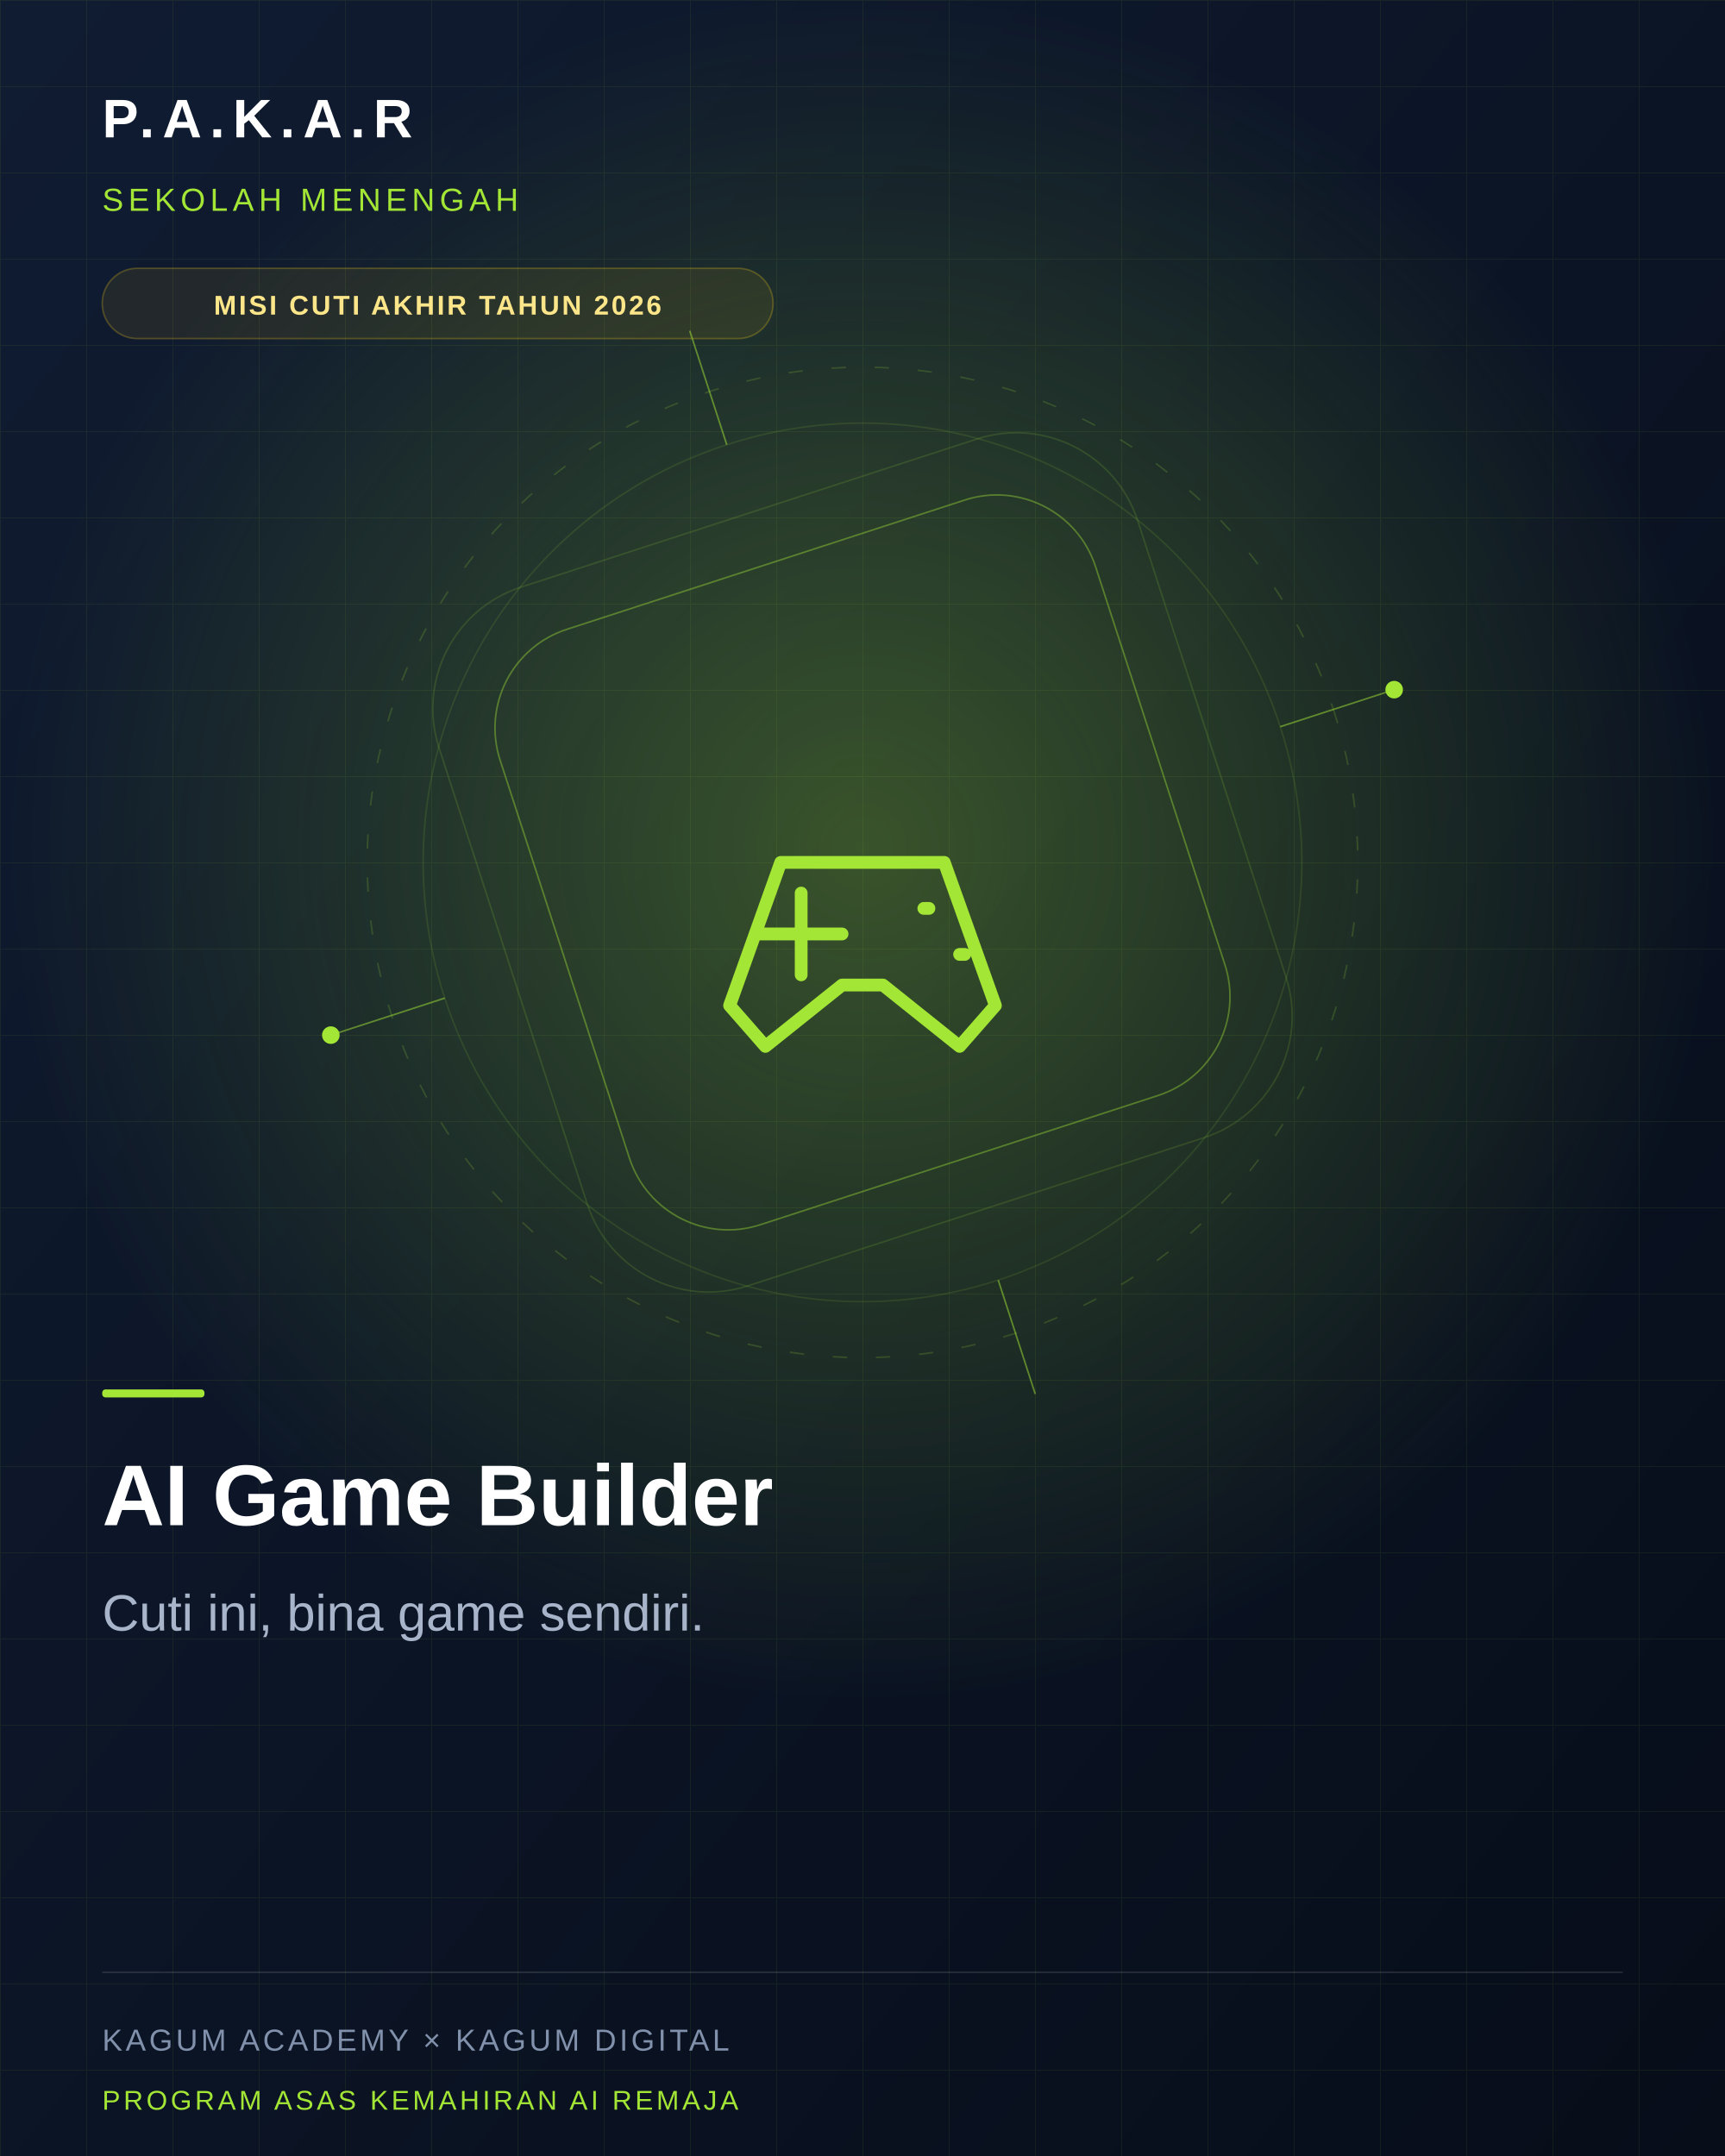
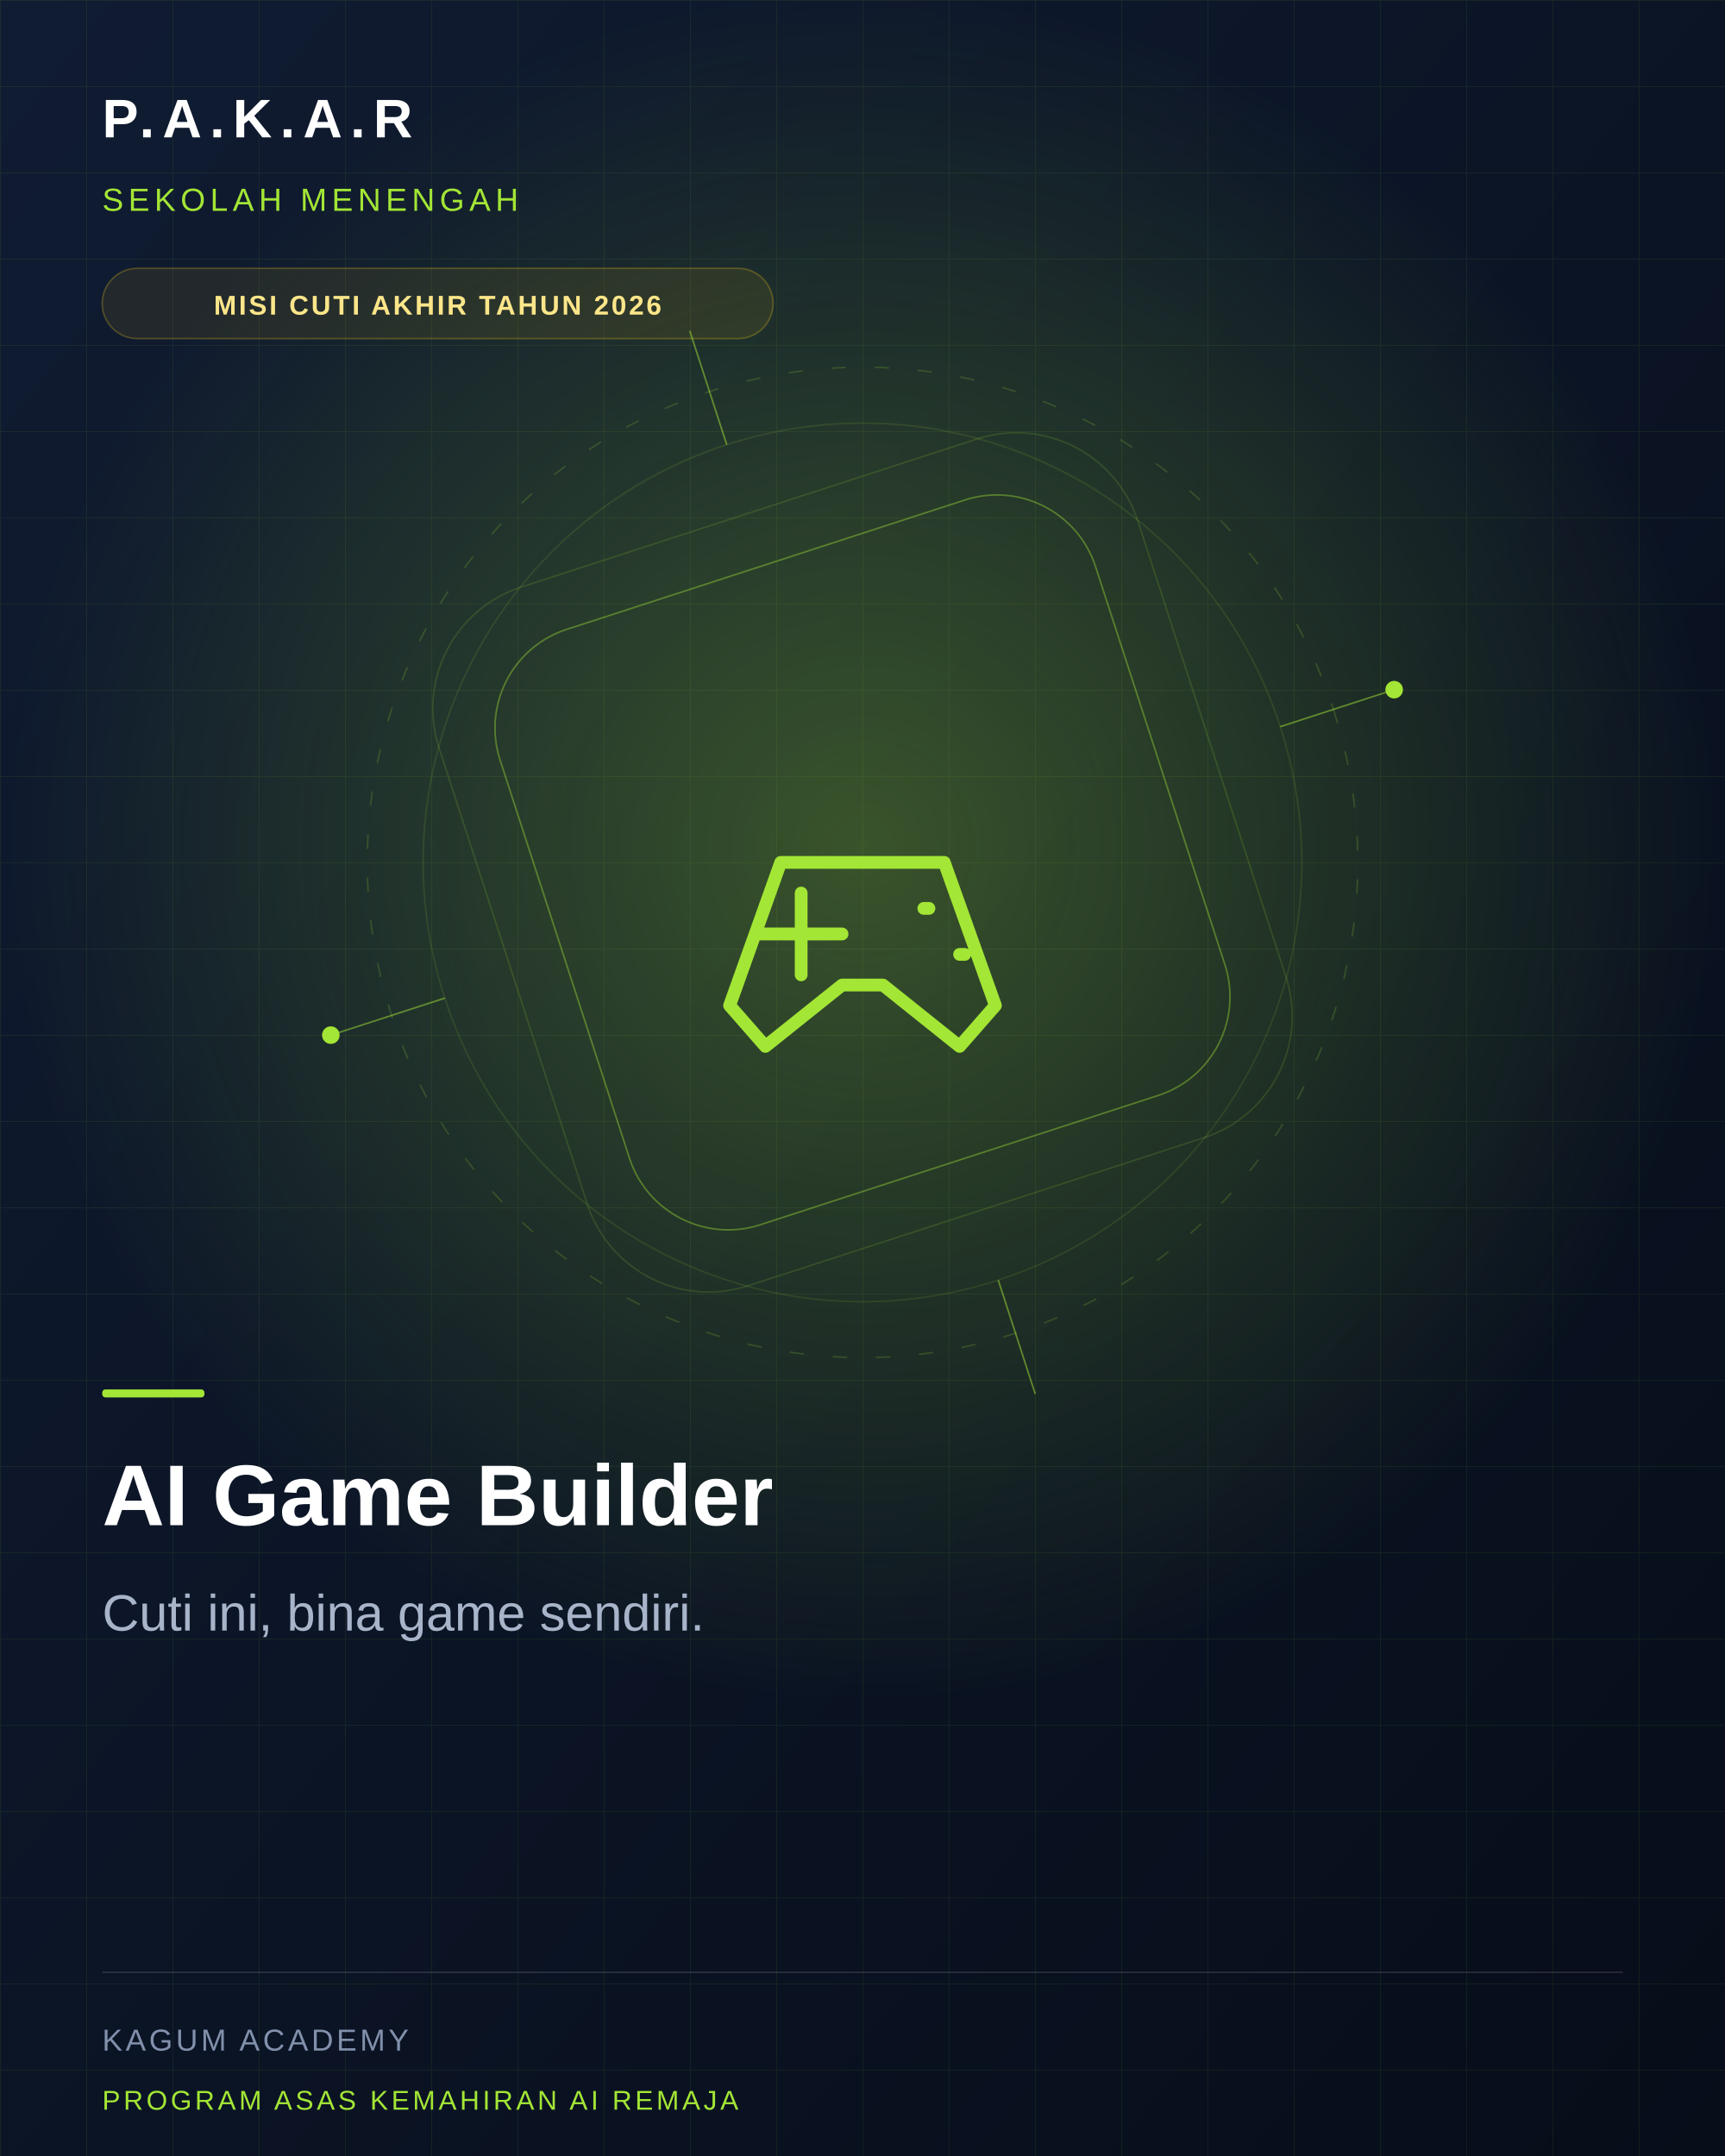
<svg xmlns="http://www.w3.org/2000/svg" width="1080" height="1350" viewBox="0 0 1080 1350">
  <defs>
    <radialGradient id="glow">
      <stop stop-color="#a3e635" stop-opacity=".3" />
      <stop offset="1" stop-color="#a3e635" stop-opacity="0" />
    </radialGradient>
    <pattern id="grid" width="54" height="54" patternUnits="userSpaceOnUse">
      <path d="M54 0H0v54" fill="none" stroke="#a3e635" stroke-opacity=".08" />
    </pattern>
    <linearGradient id="bg" x2="1" y2="1">
      <stop stop-color="#101c32" />
      <stop offset="1" stop-color="#070d19" />
    </linearGradient>
  </defs>
  <rect width="1080" height="1350" fill="url(#bg)" />
  <rect width="1080" height="1350" fill="url(#grid)" />
  <ellipse cx="540" cy="530" rx="540" ry="540" fill="url(#glow)" />
  <text x="64" y="86" fill="#fff" font-family="Arial,sans-serif" font-size="34" font-weight="700" letter-spacing="5">P.A.K.A.R</text>
  <text x="64" y="132" fill="#a3e635" font-family="Arial,sans-serif" font-size="20" letter-spacing="3">SEKOLAH MENENGAH</text>
  <rect x="64" y="168" width="420" height="44" rx="22" fill="#facc1515" stroke="#facc1540" />
  <text x="274" y="197" fill="#fde68a" text-anchor="middle" font-family="Arial,sans-serif" font-size="17" font-weight="700" letter-spacing="1.5">MISI CUTI AKHIR TAHUN 2026</text>
  <g transform="translate(540 540) rotate(-18)" fill="none" stroke="#a3e635">
    <rect x="-230" y="-230" width="460" height="460" rx="80" opacity=".15" />
    <rect x="-196" y="-196" width="392" height="392" rx="65" opacity=".4" />
    <circle r="275" opacity=".12" />
    <circle r="310" stroke-dasharray="9 18" opacity=".18" />
    <path d="M-350 0h75m550 0h75M0-350v75m0 550v75" opacity=".5" />
    <circle cx="-350" r="5" fill="#a3e635" />
    <circle cx="350" r="5" fill="#a3e635" />
  </g>
  <g transform="translate(412 412) scale(3.2)" fill="none" stroke="#a3e635" stroke-width="2.5" stroke-linecap="round" stroke-linejoin="round">
    <path d="M24 40h32l10 28-7 8-15-12H36L21 76l-7-8z M28 46v16m-8-8h16m16-5h1m6 9h1" />
  </g>
  <rect x="64" y="870" width="64" height="5" rx="2" fill="#a3e635" />
  <text x="64" y="955" fill="#fff" font-family="Arial,sans-serif" font-size="54" font-weight="700">
    <tspan x="64" dy="0">AI Game Builder</tspan>
  </text>
  <text x="64" y="1021" fill="#a8b4c9" font-family="Arial,sans-serif" font-size="32">
    <tspan x="64" dy="0">Cuti ini, bina game sendiri.</tspan>
  </text>
  <path d="M64 1235h952" stroke="#fff" stroke-opacity=".12" />
-   <text x="64" y="1284" fill="#8190ab" font-family="Arial,sans-serif" font-size="19" letter-spacing="2">KAGUM ACADEMY × KAGUM DIGITAL</text>
+   <text x="64" y="1284" fill="#8190ab" font-family="Arial,sans-serif" font-size="19" letter-spacing="2">KAGUM ACADEMY</text>
  <text x="64" y="1321" fill="#a3e635" font-family="Arial,sans-serif" font-size="17" letter-spacing="2">PROGRAM ASAS KEMAHIRAN AI REMAJA</text>
</svg>
